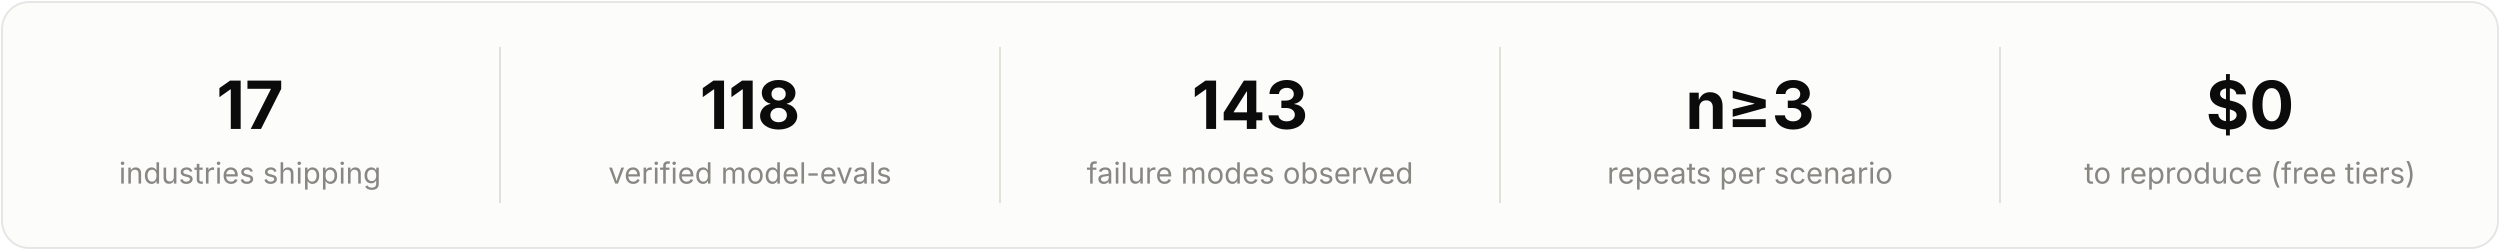
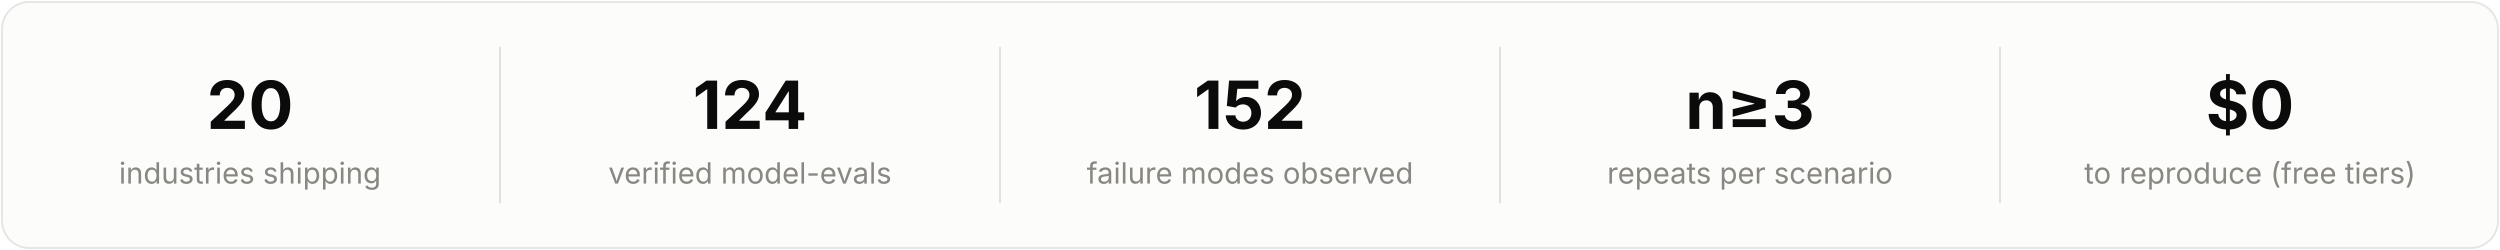
- <svg xmlns="http://www.w3.org/2000/svg" width="1280" height="128" viewBox="0 0 1280 128" role="img" aria-label="17 industries shipping, 118 verified model-evals, 143 failure modes observed, at least 3 repeats per scenario, $0 to reproduce on free tiers">
+ <svg xmlns="http://www.w3.org/2000/svg" width="1280" height="128" viewBox="0 0 1280 128" role="img" aria-label="20 industries shipping, 124 verified model-evals, 152 failure modes observed, at least 3 repeats per scenario, $0 to reproduce on free tiers">
  <rect x="1" y="1" width="1278" height="126" rx="14" fill="#fcfcfb" stroke="rgba(11,11,11,0.10)" />
  <g stroke="#e1e0d9">
    <path d="M 256 24 V 104" />
    <path d="M 512 24 V 104" />
    <path d="M 768 24 V 104" />
    <path d="M 1024 24 V 104" />
  </g>
  <g font-family="system-ui, -apple-system, 'Segoe UI', sans-serif" text-anchor="middle">
    <g fill="#0b0b0b" font-size="34" font-weight="700">
-       <text x="128" y="66">17</text>
-       <text x="384" y="66">118</text>
-       <text x="640" y="66">143</text>
+       <text x="128" y="66">20</text>
+       <text x="384" y="66">124</text>
+       <text x="640" y="66">152</text>
      <text x="896" y="66">n≥3</text>
      <text x="1152" y="66">$0</text>
    </g>
    <g fill="#898781" font-size="15">
      <text x="128" y="94">industries shipping</text>
      <text x="384" y="94">verified model-evals</text>
      <text x="640" y="94">failure modes observed</text>
      <text x="896" y="94">repeats per scenario</text>
      <text x="1152" y="94">to reproduce (free tiers)</text>
    </g>
  </g>
</svg>
